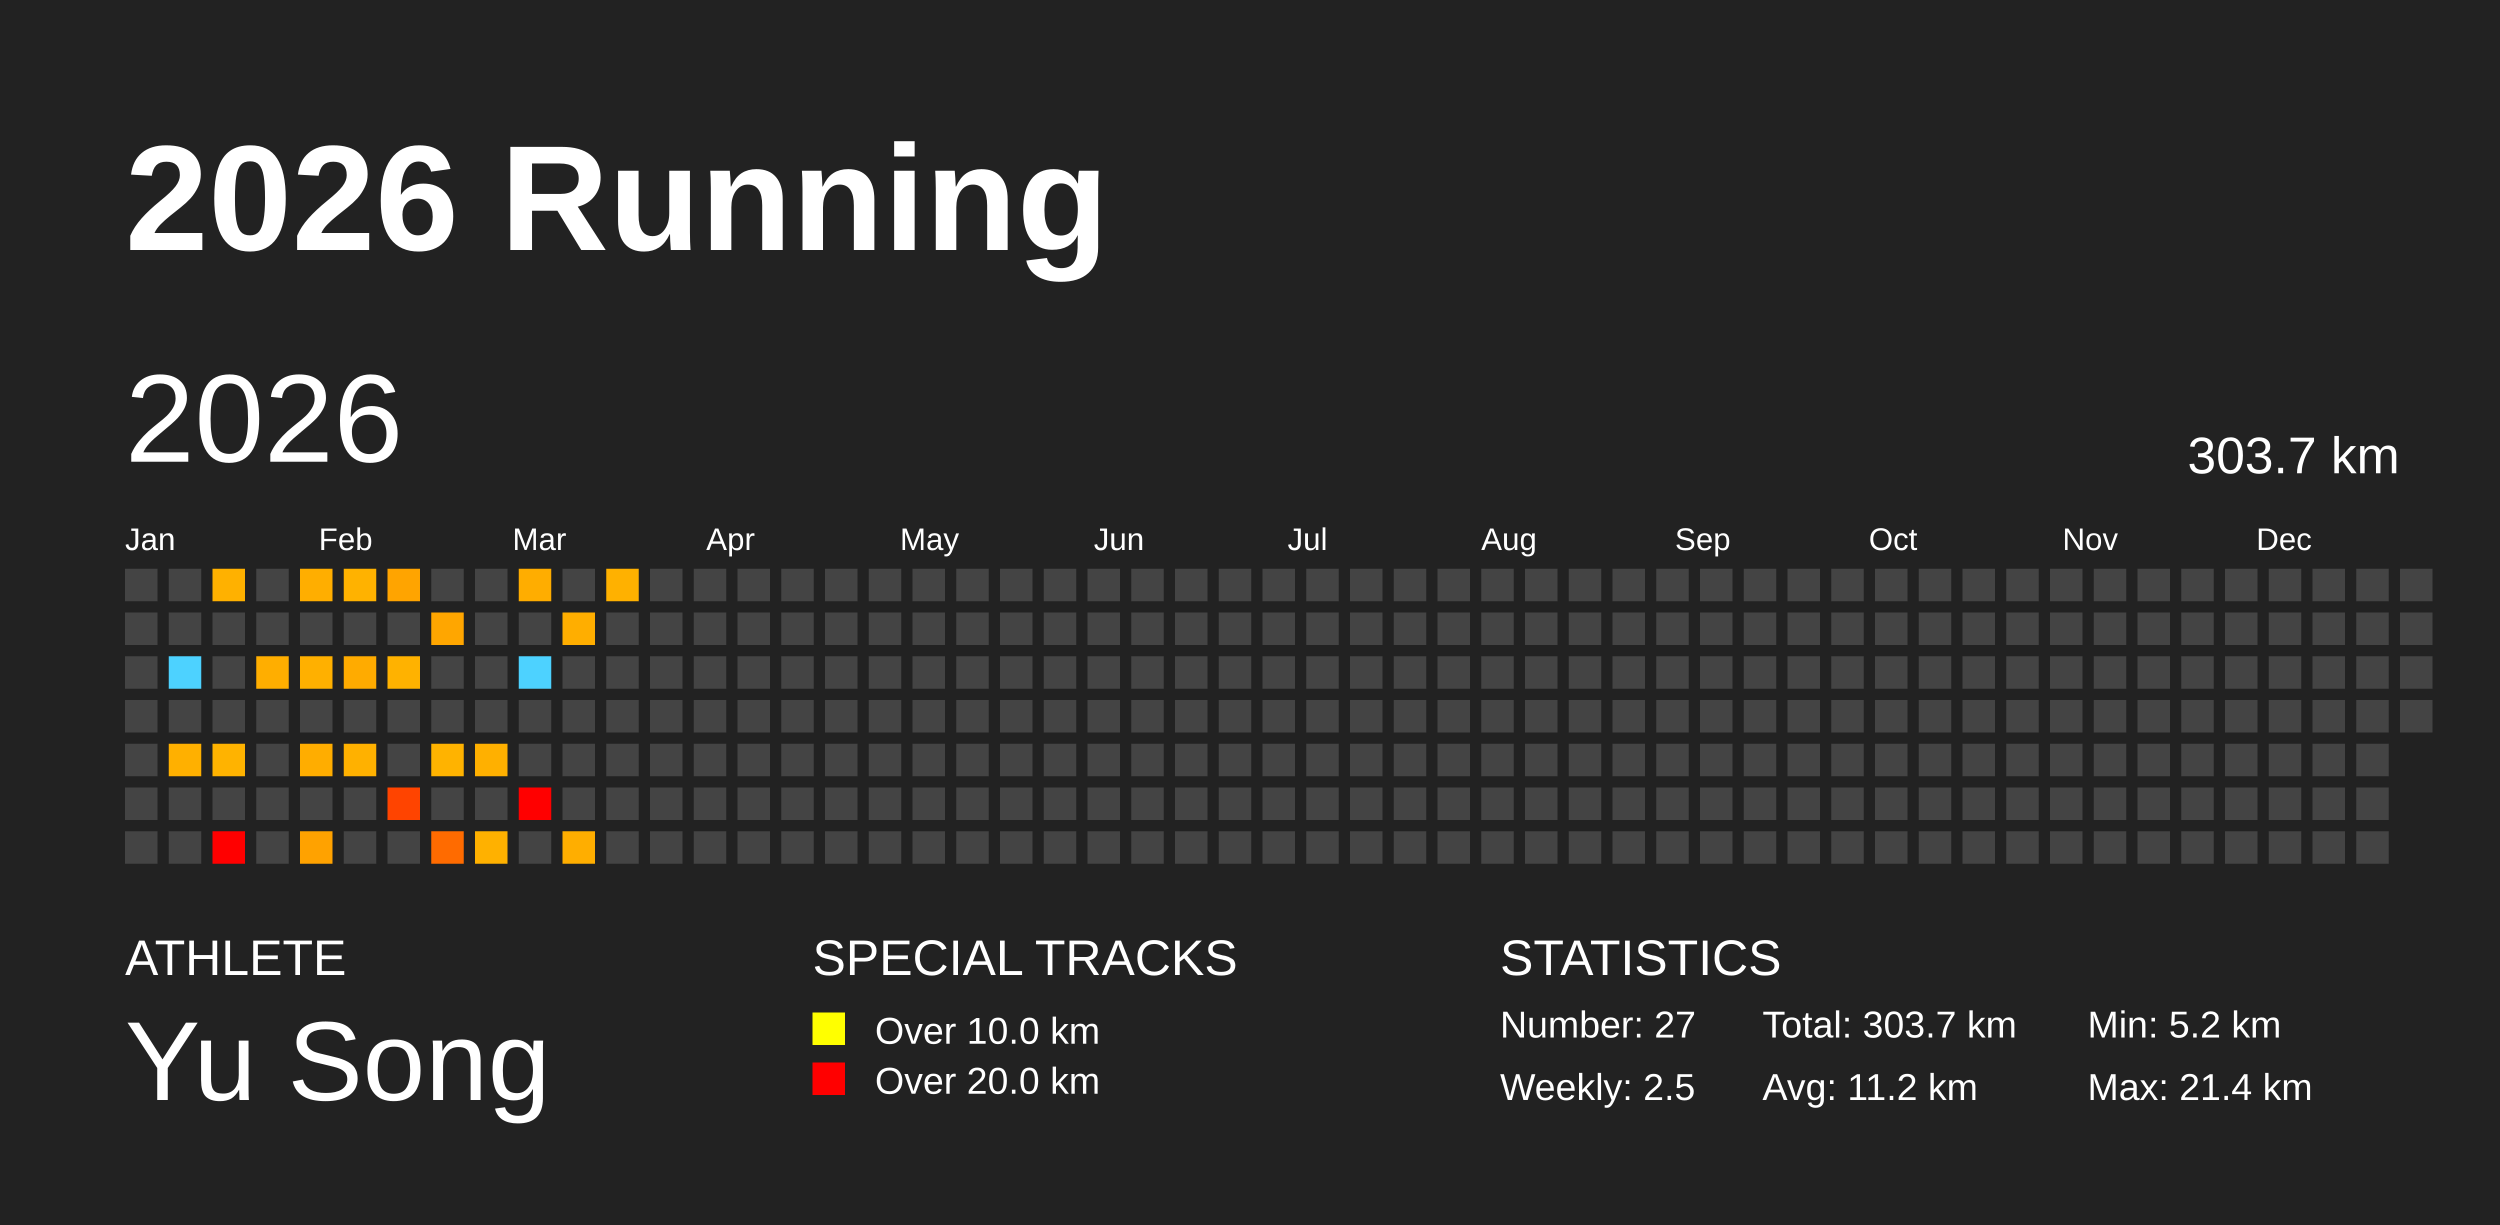
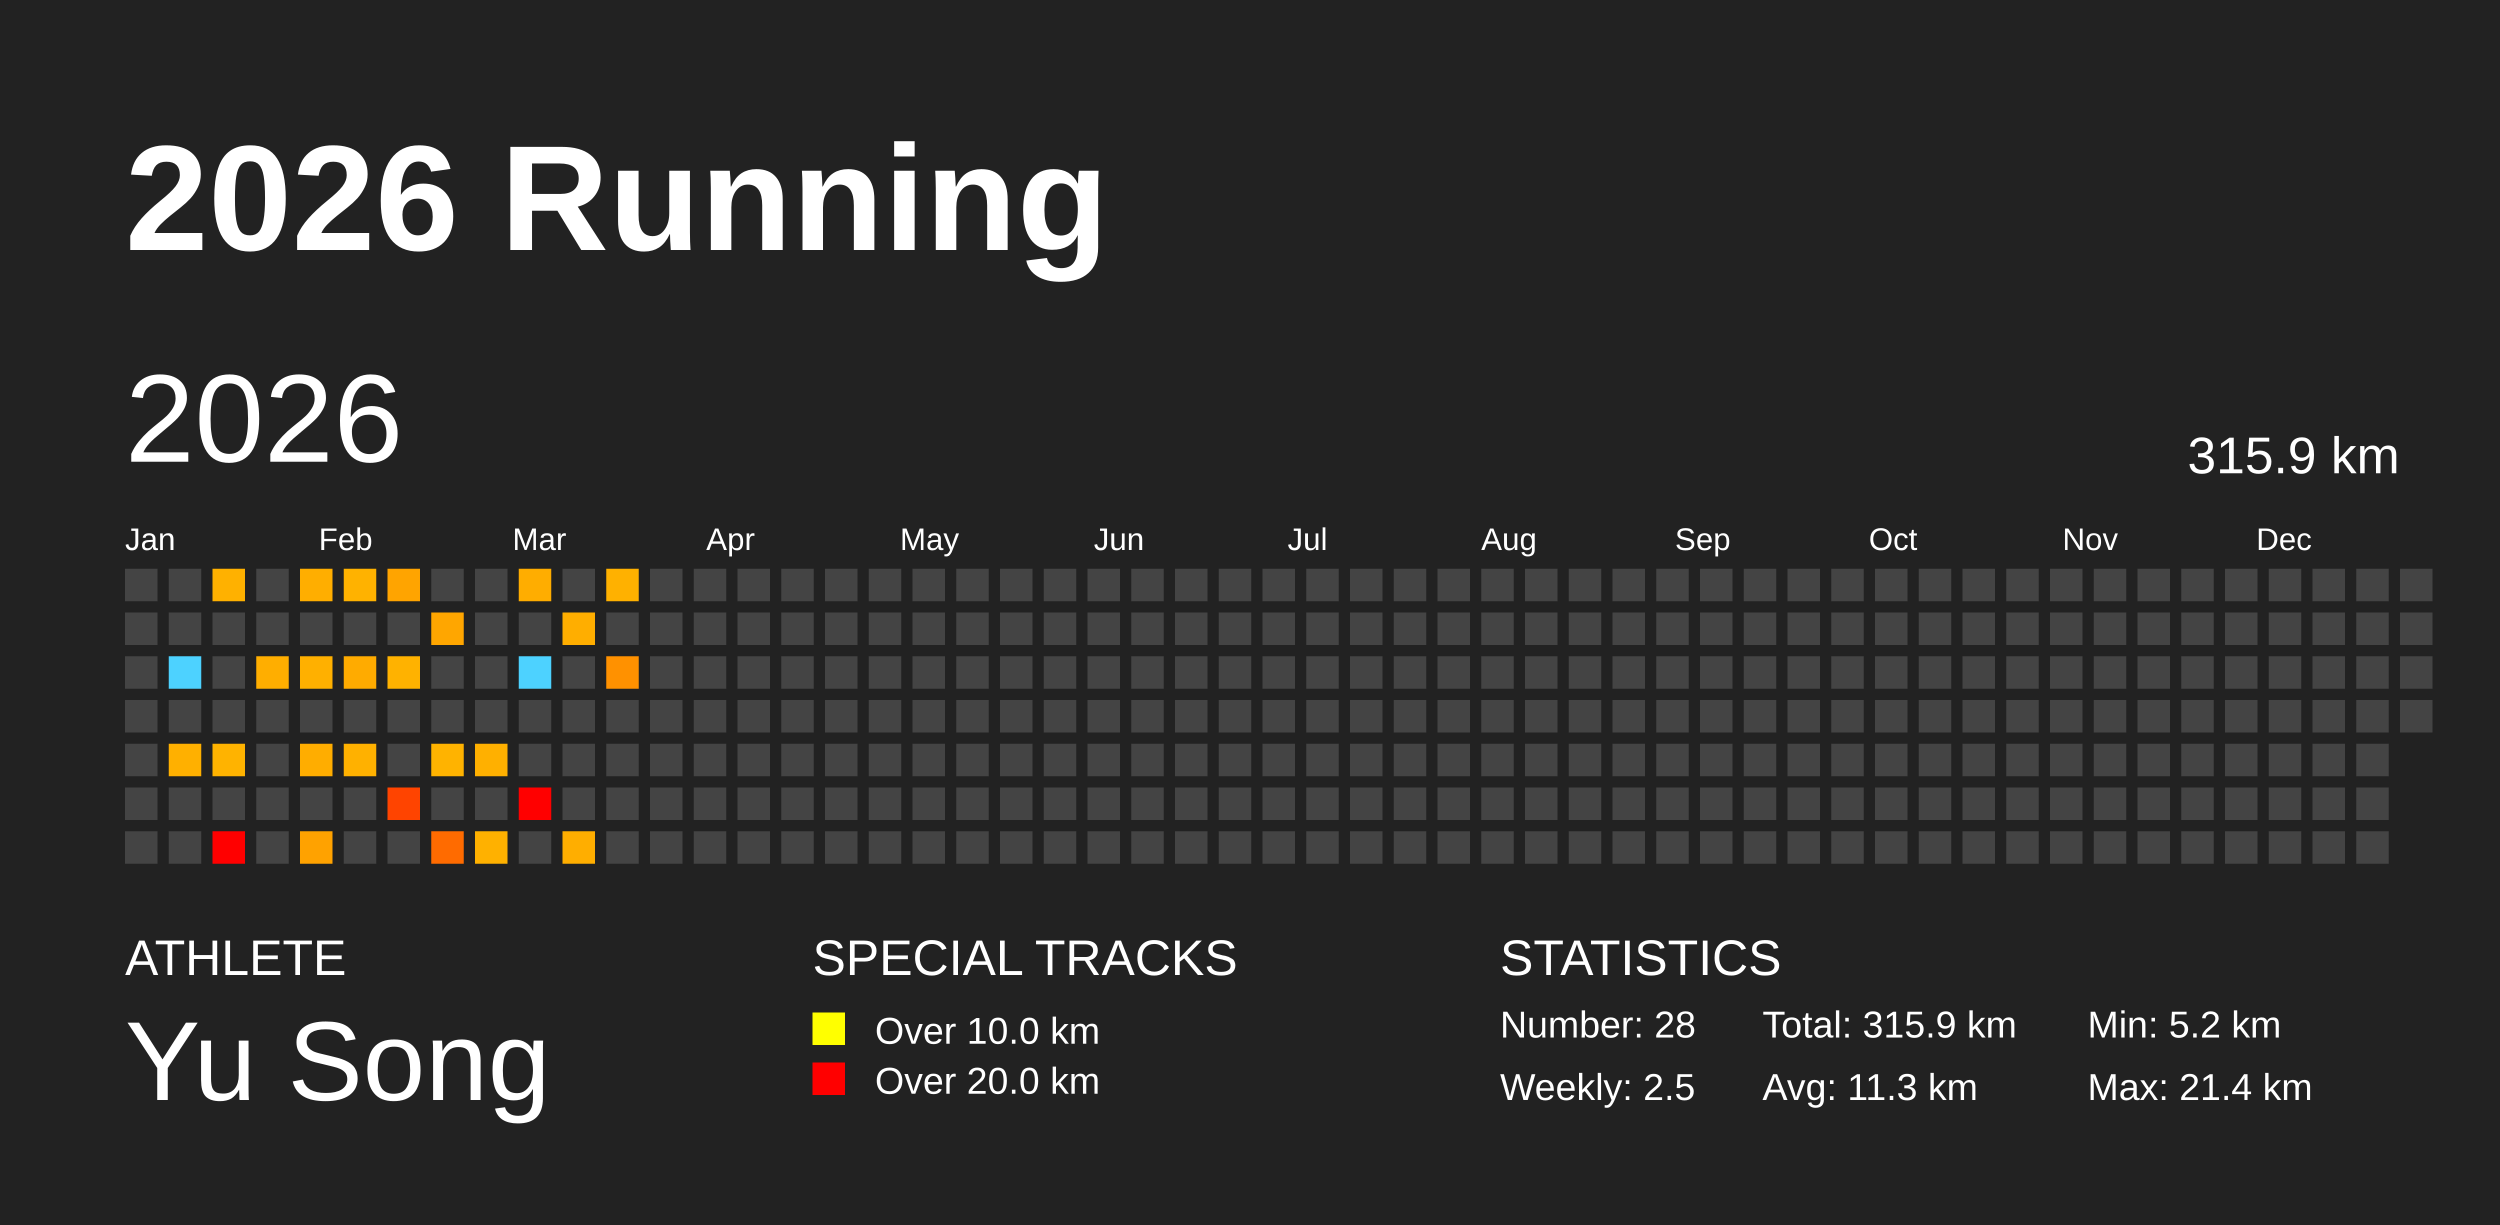
<svg xmlns="http://www.w3.org/2000/svg" baseProfile="full" height="98mm" version="1.1" viewBox="0,0,200,98" width="200mm">
  <defs />
  <rect fill="#222222" height="98" width="200" x="0" y="0" />
  <text fill="#FFFFFF" style="font-size:12px; font-family:Arial; font-weight:bold;" x="10" y="20">2026 Running</text>
  <text fill="#FFFFFF" style="font-size:4px; font-family:Arial" x="10" y="78">ATHLETE</text>
  <text fill="#FFFFFF" style="font-size:9px; font-family:Arial" x="10" y="88">Yu Song</text>
  <text fill="#FFFFFF" style="font-size:4px; font-family:Arial" x="65" y="78">SPECIAL TRACKS</text>
  <rect fill="yellow" height="2.6" width="2.6" x="65" y="81" />
  <text fill="#FFFFFF" style="font-size:3px; font-family:Arial" x="70" y="83.5">Over 10.0 km</text>
  <rect fill="red" height="2.6" width="2.6" x="65" y="85" />
  <text fill="#FFFFFF" style="font-size:3px; font-family:Arial" x="70" y="87.5">Over 20.0 km</text>
  <text fill="#FFFFFF" style="font-size:4px; font-family:Arial" x="120" y="78">STATISTICS</text>
-   <text fill="#FFFFFF" style="font-size:3px; font-family:Arial" x="120" y="83">Number: 27</text>
+   <text fill="#FFFFFF" style="font-size:3px; font-family:Arial" x="120" y="83">Number: 28</text>
  <text fill="#FFFFFF" style="font-size:3px; font-family:Arial" x="120" y="88">Weekly: 2.5</text>
-   <text fill="#FFFFFF" style="font-size:3px; font-family:Arial" x="141" y="83">Total: 303.7 km</text>
-   <text fill="#FFFFFF" style="font-size:3px; font-family:Arial" x="141" y="88">Avg: 11.2 km</text>
+   <text fill="#FFFFFF" style="font-size:3px; font-family:Arial" x="141" y="83">Total: 315.9 km</text>
+   <text fill="#FFFFFF" style="font-size:3px; font-family:Arial" x="141" y="88">Avg: 11.3 km</text>
  <text fill="#FFFFFF" style="font-size:3px; font-family:Arial" x="167" y="83">Min: 5.2 km</text>
  <text fill="#FFFFFF" style="font-size:3px; font-family:Arial" x="167" y="88">Max: 21.4 km</text>
  <text dominant-baseline="hanging" fill="#FFFFFF" style="font-size:10.0px; font-family:Arial;" x="10" y="30">2026</text>
-   <text dominant-baseline="hanging" fill="#FFFFFF" style="font-size:4.125px; font-family:Arial;" x="175" y="35">303.7 km</text>
+   <text dominant-baseline="hanging" fill="#FFFFFF" style="font-size:4.125px; font-family:Arial;" x="175" y="35">315.9 km</text>
  <text fill="#FFFFFF" style="font-size:2.5px; font-family:Arial" x="10.0" y="44">Jan</text>
  <text fill="#FFFFFF" style="font-size:2.5px; font-family:Arial" x="25.5" y="44">Feb</text>
  <text fill="#FFFFFF" style="font-size:2.5px; font-family:Arial" x="41.0" y="44">Mar</text>
  <text fill="#FFFFFF" style="font-size:2.5px; font-family:Arial" x="56.5" y="44">Apr</text>
  <text fill="#FFFFFF" style="font-size:2.5px; font-family:Arial" x="72.0" y="44">May</text>
  <text fill="#FFFFFF" style="font-size:2.5px; font-family:Arial" x="87.5" y="44">Jun</text>
  <text fill="#FFFFFF" style="font-size:2.5px; font-family:Arial" x="103.0" y="44">Jul</text>
  <text fill="#FFFFFF" style="font-size:2.5px; font-family:Arial" x="118.5" y="44">Aug</text>
  <text fill="#FFFFFF" style="font-size:2.5px; font-family:Arial" x="134.0" y="44">Sep</text>
  <text fill="#FFFFFF" style="font-size:2.5px; font-family:Arial" x="149.5" y="44">Oct</text>
  <text fill="#FFFFFF" style="font-size:2.5px; font-family:Arial" x="165.0" y="44">Nov</text>
  <text fill="#FFFFFF" style="font-size:2.5px; font-family:Arial" x="180.5" y="44">Dec</text>
  <rect fill="#444444" height="2.6" width="2.6" x="10.0" y="45.5" />
  <rect fill="#444444" height="2.6" width="2.6" x="10.0" y="49.0" />
  <rect fill="#444444" height="2.6" width="2.6" x="10.0" y="52.5" />
  <rect fill="#444444" height="2.6" width="2.6" x="10.0" y="56.0" />
  <rect fill="#444444" height="2.6" width="2.6" x="10.0" y="59.5" />
  <rect fill="#444444" height="2.6" width="2.6" x="10.0" y="63.0" />
  <rect fill="#444444" height="2.6" width="2.6" x="10.0" y="66.5" />
  <rect fill="#444444" height="2.6" width="2.6" x="13.5" y="45.5" />
  <rect fill="#444444" height="2.6" width="2.6" x="13.5" y="49.0" />
  <rect fill="#4dd2ff" height="2.6" width="2.6" x="13.5" y="52.5" />
  <rect fill="#444444" height="2.6" width="2.6" x="13.5" y="56.0" />
  <rect fill="#ffb000" height="2.6" width="2.6" x="13.5" y="59.5" />
  <rect fill="#444444" height="2.6" width="2.6" x="13.5" y="63.0" />
  <rect fill="#444444" height="2.6" width="2.6" x="13.5" y="66.5" />
  <rect fill="#ffb100" height="2.6" width="2.6" x="17.0" y="45.5" />
  <rect fill="#444444" height="2.6" width="2.6" x="17.0" y="49.0" />
  <rect fill="#444444" height="2.6" width="2.6" x="17.0" y="52.5" />
  <rect fill="#444444" height="2.6" width="2.6" x="17.0" y="56.0" />
  <rect fill="#ffb300" height="2.6" width="2.6" x="17.0" y="59.5" />
  <rect fill="#444444" height="2.6" width="2.6" x="17.0" y="63.0" />
  <rect fill="red" height="2.6" width="2.6" x="17.0" y="66.5" />
  <rect fill="#444444" height="2.6" width="2.6" x="20.5" y="45.5" />
  <rect fill="#444444" height="2.6" width="2.6" x="20.5" y="49.0" />
  <rect fill="#ffae00" height="2.6" width="2.6" x="20.5" y="52.5" />
  <rect fill="#444444" height="2.6" width="2.6" x="20.5" y="56.0" />
  <rect fill="#444444" height="2.6" width="2.6" x="20.5" y="59.5" />
  <rect fill="#444444" height="2.6" width="2.6" x="20.5" y="63.0" />
  <rect fill="#444444" height="2.6" width="2.6" x="20.5" y="66.5" />
  <rect fill="#ffae00" height="2.6" width="2.6" x="24.0" y="45.5" />
  <rect fill="#444444" height="2.6" width="2.6" x="24.0" y="49.0" />
  <rect fill="#ffb000" height="2.6" width="2.6" x="24.0" y="52.5" />
  <rect fill="#444444" height="2.6" width="2.6" x="24.0" y="56.0" />
  <rect fill="#ffad00" height="2.6" width="2.6" x="24.0" y="59.5" />
  <rect fill="#444444" height="2.6" width="2.6" x="24.0" y="63.0" />
  <rect fill="#ffa200" height="2.6" width="2.6" x="24.0" y="66.5" />
  <rect fill="#ffb200" height="2.6" width="2.6" x="27.5" y="45.5" />
  <rect fill="#444444" height="2.6" width="2.6" x="27.5" y="49.0" />
  <rect fill="#ffab00" height="2.6" width="2.6" x="27.5" y="52.5" />
  <rect fill="#444444" height="2.6" width="2.6" x="27.5" y="56.0" />
  <rect fill="#ffb100" height="2.6" width="2.6" x="27.5" y="59.5" />
  <rect fill="#444444" height="2.6" width="2.6" x="27.5" y="63.0" />
  <rect fill="#444444" height="2.6" width="2.6" x="27.5" y="66.5" />
  <rect fill="#ffa400" height="2.6" width="2.6" x="31.0" y="45.5" />
  <rect fill="#444444" height="2.6" width="2.6" x="31.0" y="49.0" />
  <rect fill="#ffb200" height="2.6" width="2.6" x="31.0" y="52.5" />
  <rect fill="#444444" height="2.6" width="2.6" x="31.0" y="56.0" />
  <rect fill="#444444" height="2.6" width="2.6" x="31.0" y="59.5" />
  <rect fill="#ff4400" height="2.6" width="2.6" x="31.0" y="63.0" />
  <rect fill="#444444" height="2.6" width="2.6" x="31.0" y="66.5" />
  <rect fill="#444444" height="2.6" width="2.6" x="34.5" y="45.5" />
  <rect fill="#ffa600" height="2.6" width="2.6" x="34.5" y="49.0" />
  <rect fill="#444444" height="2.6" width="2.6" x="34.5" y="52.5" />
  <rect fill="#444444" height="2.6" width="2.6" x="34.5" y="56.0" />
  <rect fill="#ffb300" height="2.6" width="2.6" x="34.5" y="59.5" />
  <rect fill="#444444" height="2.6" width="2.6" x="34.5" y="63.0" />
  <rect fill="#ff6b00" height="2.6" width="2.6" x="34.5" y="66.5" />
  <rect fill="#444444" height="2.6" width="2.6" x="38.0" y="45.5" />
  <rect fill="#444444" height="2.6" width="2.6" x="38.0" y="49.0" />
  <rect fill="#444444" height="2.6" width="2.6" x="38.0" y="52.5" />
  <rect fill="#444444" height="2.6" width="2.6" x="38.0" y="56.0" />
  <rect fill="#ffb000" height="2.6" width="2.6" x="38.0" y="59.5" />
  <rect fill="#444444" height="2.6" width="2.6" x="38.0" y="63.0" />
  <rect fill="#ffb100" height="2.6" width="2.6" x="38.0" y="66.5" />
  <rect fill="#ffad00" height="2.6" width="2.6" x="41.5" y="45.5" />
  <rect fill="#444444" height="2.6" width="2.6" x="41.5" y="49.0" />
  <rect fill="#4dd2ff" height="2.6" width="2.6" x="41.5" y="52.5" />
  <rect fill="#444444" height="2.6" width="2.6" x="41.5" y="56.0" />
  <rect fill="#444444" height="2.6" width="2.6" x="41.5" y="59.5" />
  <rect fill="red" height="2.6" width="2.6" x="41.5" y="63.0" />
  <rect fill="#444444" height="2.6" width="2.6" x="41.5" y="66.5" />
  <rect fill="#444444" height="2.6" width="2.6" x="45.0" y="45.5" />
  <rect fill="#ffae00" height="2.6" width="2.6" x="45.0" y="49.0" />
  <rect fill="#444444" height="2.6" width="2.6" x="45.0" y="52.5" />
  <rect fill="#444444" height="2.6" width="2.6" x="45.0" y="56.0" />
  <rect fill="#444444" height="2.6" width="2.6" x="45.0" y="59.5" />
  <rect fill="#444444" height="2.6" width="2.6" x="45.0" y="63.0" />
  <rect fill="#ffae00" height="2.6" width="2.6" x="45.0" y="66.5" />
  <rect fill="#ffb100" height="2.6" width="2.6" x="48.5" y="45.5" />
  <rect fill="#444444" height="2.6" width="2.6" x="48.5" y="49.0" />
-   <rect fill="#444444" height="2.6" width="2.6" x="48.5" y="52.5" />
+   <rect fill="#ff9100" height="2.6" width="2.6" x="48.5" y="52.5" />
  <rect fill="#444444" height="2.6" width="2.6" x="48.5" y="56.0" />
  <rect fill="#444444" height="2.6" width="2.6" x="48.5" y="59.5" />
  <rect fill="#444444" height="2.6" width="2.6" x="48.5" y="63.0" />
  <rect fill="#444444" height="2.6" width="2.6" x="48.5" y="66.5" />
  <rect fill="#444444" height="2.6" width="2.6" x="52.0" y="45.5" />
  <rect fill="#444444" height="2.6" width="2.6" x="52.0" y="49.0" />
  <rect fill="#444444" height="2.6" width="2.6" x="52.0" y="52.5" />
  <rect fill="#444444" height="2.6" width="2.6" x="52.0" y="56.0" />
  <rect fill="#444444" height="2.6" width="2.6" x="52.0" y="59.5" />
  <rect fill="#444444" height="2.6" width="2.6" x="52.0" y="63.0" />
  <rect fill="#444444" height="2.6" width="2.6" x="52.0" y="66.5" />
  <rect fill="#444444" height="2.6" width="2.6" x="55.5" y="45.5" />
  <rect fill="#444444" height="2.6" width="2.6" x="55.5" y="49.0" />
  <rect fill="#444444" height="2.6" width="2.6" x="55.5" y="52.5" />
  <rect fill="#444444" height="2.6" width="2.6" x="55.5" y="56.0" />
  <rect fill="#444444" height="2.6" width="2.6" x="55.5" y="59.5" />
  <rect fill="#444444" height="2.6" width="2.6" x="55.5" y="63.0" />
  <rect fill="#444444" height="2.6" width="2.6" x="55.5" y="66.5" />
  <rect fill="#444444" height="2.6" width="2.6" x="59.0" y="45.5" />
  <rect fill="#444444" height="2.6" width="2.6" x="59.0" y="49.0" />
  <rect fill="#444444" height="2.6" width="2.6" x="59.0" y="52.5" />
  <rect fill="#444444" height="2.6" width="2.6" x="59.0" y="56.0" />
  <rect fill="#444444" height="2.6" width="2.6" x="59.0" y="59.5" />
  <rect fill="#444444" height="2.6" width="2.6" x="59.0" y="63.0" />
  <rect fill="#444444" height="2.6" width="2.6" x="59.0" y="66.5" />
  <rect fill="#444444" height="2.6" width="2.6" x="62.5" y="45.5" />
  <rect fill="#444444" height="2.6" width="2.6" x="62.5" y="49.0" />
  <rect fill="#444444" height="2.6" width="2.6" x="62.5" y="52.5" />
  <rect fill="#444444" height="2.6" width="2.6" x="62.5" y="56.0" />
  <rect fill="#444444" height="2.6" width="2.6" x="62.5" y="59.5" />
  <rect fill="#444444" height="2.6" width="2.6" x="62.5" y="63.0" />
  <rect fill="#444444" height="2.6" width="2.6" x="62.5" y="66.5" />
  <rect fill="#444444" height="2.6" width="2.6" x="66.0" y="45.5" />
  <rect fill="#444444" height="2.6" width="2.6" x="66.0" y="49.0" />
  <rect fill="#444444" height="2.6" width="2.6" x="66.0" y="52.5" />
  <rect fill="#444444" height="2.6" width="2.6" x="66.0" y="56.0" />
  <rect fill="#444444" height="2.6" width="2.6" x="66.0" y="59.5" />
  <rect fill="#444444" height="2.6" width="2.6" x="66.0" y="63.0" />
  <rect fill="#444444" height="2.6" width="2.6" x="66.0" y="66.5" />
  <rect fill="#444444" height="2.6" width="2.6" x="69.5" y="45.5" />
  <rect fill="#444444" height="2.6" width="2.6" x="69.5" y="49.0" />
  <rect fill="#444444" height="2.6" width="2.6" x="69.5" y="52.5" />
  <rect fill="#444444" height="2.6" width="2.6" x="69.5" y="56.0" />
  <rect fill="#444444" height="2.6" width="2.6" x="69.5" y="59.5" />
  <rect fill="#444444" height="2.6" width="2.6" x="69.5" y="63.0" />
  <rect fill="#444444" height="2.6" width="2.6" x="69.5" y="66.5" />
  <rect fill="#444444" height="2.6" width="2.6" x="73.0" y="45.5" />
  <rect fill="#444444" height="2.6" width="2.6" x="73.0" y="49.0" />
  <rect fill="#444444" height="2.6" width="2.6" x="73.0" y="52.5" />
  <rect fill="#444444" height="2.6" width="2.6" x="73.0" y="56.0" />
  <rect fill="#444444" height="2.6" width="2.6" x="73.0" y="59.5" />
  <rect fill="#444444" height="2.6" width="2.6" x="73.0" y="63.0" />
  <rect fill="#444444" height="2.6" width="2.6" x="73.0" y="66.5" />
  <rect fill="#444444" height="2.6" width="2.6" x="76.5" y="45.5" />
  <rect fill="#444444" height="2.6" width="2.6" x="76.5" y="49.0" />
  <rect fill="#444444" height="2.6" width="2.6" x="76.5" y="52.5" />
  <rect fill="#444444" height="2.6" width="2.6" x="76.5" y="56.0" />
  <rect fill="#444444" height="2.6" width="2.6" x="76.5" y="59.5" />
  <rect fill="#444444" height="2.6" width="2.6" x="76.5" y="63.0" />
  <rect fill="#444444" height="2.6" width="2.6" x="76.5" y="66.5" />
  <rect fill="#444444" height="2.6" width="2.6" x="80.0" y="45.5" />
  <rect fill="#444444" height="2.6" width="2.6" x="80.0" y="49.0" />
  <rect fill="#444444" height="2.6" width="2.6" x="80.0" y="52.5" />
  <rect fill="#444444" height="2.6" width="2.6" x="80.0" y="56.0" />
  <rect fill="#444444" height="2.6" width="2.6" x="80.0" y="59.5" />
  <rect fill="#444444" height="2.6" width="2.6" x="80.0" y="63.0" />
  <rect fill="#444444" height="2.6" width="2.6" x="80.0" y="66.5" />
  <rect fill="#444444" height="2.6" width="2.6" x="83.5" y="45.5" />
  <rect fill="#444444" height="2.6" width="2.6" x="83.5" y="49.0" />
  <rect fill="#444444" height="2.6" width="2.6" x="83.5" y="52.5" />
  <rect fill="#444444" height="2.6" width="2.6" x="83.5" y="56.0" />
  <rect fill="#444444" height="2.6" width="2.6" x="83.5" y="59.5" />
  <rect fill="#444444" height="2.6" width="2.6" x="83.5" y="63.0" />
  <rect fill="#444444" height="2.6" width="2.6" x="83.5" y="66.5" />
  <rect fill="#444444" height="2.6" width="2.6" x="87.0" y="45.5" />
  <rect fill="#444444" height="2.6" width="2.6" x="87.0" y="49.0" />
  <rect fill="#444444" height="2.6" width="2.6" x="87.0" y="52.5" />
  <rect fill="#444444" height="2.6" width="2.6" x="87.0" y="56.0" />
  <rect fill="#444444" height="2.6" width="2.6" x="87.0" y="59.5" />
  <rect fill="#444444" height="2.6" width="2.6" x="87.0" y="63.0" />
  <rect fill="#444444" height="2.6" width="2.6" x="87.0" y="66.5" />
  <rect fill="#444444" height="2.6" width="2.6" x="90.5" y="45.5" />
  <rect fill="#444444" height="2.6" width="2.6" x="90.5" y="49.0" />
  <rect fill="#444444" height="2.6" width="2.6" x="90.5" y="52.5" />
  <rect fill="#444444" height="2.6" width="2.6" x="90.5" y="56.0" />
  <rect fill="#444444" height="2.6" width="2.6" x="90.5" y="59.5" />
  <rect fill="#444444" height="2.6" width="2.6" x="90.5" y="63.0" />
  <rect fill="#444444" height="2.6" width="2.6" x="90.5" y="66.5" />
  <rect fill="#444444" height="2.6" width="2.6" x="94.0" y="45.5" />
  <rect fill="#444444" height="2.6" width="2.6" x="94.0" y="49.0" />
  <rect fill="#444444" height="2.6" width="2.6" x="94.0" y="52.5" />
  <rect fill="#444444" height="2.6" width="2.6" x="94.0" y="56.0" />
  <rect fill="#444444" height="2.6" width="2.6" x="94.0" y="59.5" />
  <rect fill="#444444" height="2.6" width="2.6" x="94.0" y="63.0" />
  <rect fill="#444444" height="2.6" width="2.6" x="94.0" y="66.5" />
  <rect fill="#444444" height="2.6" width="2.6" x="97.5" y="45.5" />
  <rect fill="#444444" height="2.6" width="2.6" x="97.5" y="49.0" />
  <rect fill="#444444" height="2.6" width="2.6" x="97.5" y="52.5" />
  <rect fill="#444444" height="2.6" width="2.6" x="97.5" y="56.0" />
  <rect fill="#444444" height="2.6" width="2.6" x="97.5" y="59.5" />
  <rect fill="#444444" height="2.6" width="2.6" x="97.5" y="63.0" />
  <rect fill="#444444" height="2.6" width="2.6" x="97.5" y="66.5" />
  <rect fill="#444444" height="2.6" width="2.6" x="101.0" y="45.5" />
  <rect fill="#444444" height="2.6" width="2.6" x="101.0" y="49.0" />
  <rect fill="#444444" height="2.6" width="2.6" x="101.0" y="52.5" />
  <rect fill="#444444" height="2.6" width="2.6" x="101.0" y="56.0" />
  <rect fill="#444444" height="2.6" width="2.6" x="101.0" y="59.5" />
  <rect fill="#444444" height="2.6" width="2.6" x="101.0" y="63.0" />
  <rect fill="#444444" height="2.6" width="2.6" x="101.0" y="66.5" />
  <rect fill="#444444" height="2.6" width="2.6" x="104.5" y="45.5" />
  <rect fill="#444444" height="2.6" width="2.6" x="104.5" y="49.0" />
  <rect fill="#444444" height="2.6" width="2.6" x="104.5" y="52.5" />
  <rect fill="#444444" height="2.6" width="2.6" x="104.5" y="56.0" />
  <rect fill="#444444" height="2.6" width="2.6" x="104.5" y="59.5" />
  <rect fill="#444444" height="2.6" width="2.6" x="104.5" y="63.0" />
  <rect fill="#444444" height="2.6" width="2.6" x="104.5" y="66.5" />
  <rect fill="#444444" height="2.6" width="2.6" x="108.0" y="45.5" />
  <rect fill="#444444" height="2.6" width="2.6" x="108.0" y="49.0" />
  <rect fill="#444444" height="2.6" width="2.6" x="108.0" y="52.5" />
  <rect fill="#444444" height="2.6" width="2.6" x="108.0" y="56.0" />
  <rect fill="#444444" height="2.6" width="2.6" x="108.0" y="59.5" />
  <rect fill="#444444" height="2.6" width="2.6" x="108.0" y="63.0" />
  <rect fill="#444444" height="2.6" width="2.6" x="108.0" y="66.5" />
  <rect fill="#444444" height="2.6" width="2.6" x="111.5" y="45.5" />
  <rect fill="#444444" height="2.6" width="2.6" x="111.5" y="49.0" />
  <rect fill="#444444" height="2.6" width="2.6" x="111.5" y="52.5" />
  <rect fill="#444444" height="2.6" width="2.6" x="111.5" y="56.0" />
  <rect fill="#444444" height="2.6" width="2.6" x="111.5" y="59.5" />
  <rect fill="#444444" height="2.6" width="2.6" x="111.5" y="63.0" />
  <rect fill="#444444" height="2.6" width="2.6" x="111.5" y="66.5" />
  <rect fill="#444444" height="2.6" width="2.6" x="115.0" y="45.5" />
  <rect fill="#444444" height="2.6" width="2.6" x="115.0" y="49.0" />
  <rect fill="#444444" height="2.6" width="2.6" x="115.0" y="52.5" />
  <rect fill="#444444" height="2.6" width="2.6" x="115.0" y="56.0" />
  <rect fill="#444444" height="2.6" width="2.6" x="115.0" y="59.5" />
  <rect fill="#444444" height="2.6" width="2.6" x="115.0" y="63.0" />
  <rect fill="#444444" height="2.6" width="2.6" x="115.0" y="66.5" />
  <rect fill="#444444" height="2.6" width="2.6" x="118.5" y="45.5" />
  <rect fill="#444444" height="2.6" width="2.6" x="118.5" y="49.0" />
  <rect fill="#444444" height="2.6" width="2.6" x="118.5" y="52.5" />
  <rect fill="#444444" height="2.6" width="2.6" x="118.5" y="56.0" />
  <rect fill="#444444" height="2.6" width="2.6" x="118.5" y="59.5" />
  <rect fill="#444444" height="2.6" width="2.6" x="118.5" y="63.0" />
  <rect fill="#444444" height="2.6" width="2.6" x="118.5" y="66.5" />
  <rect fill="#444444" height="2.6" width="2.6" x="122.0" y="45.5" />
  <rect fill="#444444" height="2.6" width="2.6" x="122.0" y="49.0" />
  <rect fill="#444444" height="2.6" width="2.6" x="122.0" y="52.5" />
  <rect fill="#444444" height="2.6" width="2.6" x="122.0" y="56.0" />
  <rect fill="#444444" height="2.6" width="2.6" x="122.0" y="59.5" />
  <rect fill="#444444" height="2.6" width="2.6" x="122.0" y="63.0" />
  <rect fill="#444444" height="2.6" width="2.6" x="122.0" y="66.5" />
  <rect fill="#444444" height="2.6" width="2.6" x="125.5" y="45.5" />
  <rect fill="#444444" height="2.6" width="2.6" x="125.5" y="49.0" />
  <rect fill="#444444" height="2.6" width="2.6" x="125.5" y="52.5" />
  <rect fill="#444444" height="2.6" width="2.6" x="125.5" y="56.0" />
  <rect fill="#444444" height="2.6" width="2.6" x="125.5" y="59.5" />
  <rect fill="#444444" height="2.6" width="2.6" x="125.5" y="63.0" />
  <rect fill="#444444" height="2.6" width="2.6" x="125.5" y="66.5" />
  <rect fill="#444444" height="2.6" width="2.6" x="129.0" y="45.5" />
  <rect fill="#444444" height="2.6" width="2.6" x="129.0" y="49.0" />
  <rect fill="#444444" height="2.6" width="2.6" x="129.0" y="52.5" />
  <rect fill="#444444" height="2.6" width="2.6" x="129.0" y="56.0" />
  <rect fill="#444444" height="2.6" width="2.6" x="129.0" y="59.5" />
  <rect fill="#444444" height="2.6" width="2.6" x="129.0" y="63.0" />
  <rect fill="#444444" height="2.6" width="2.6" x="129.0" y="66.5" />
  <rect fill="#444444" height="2.6" width="2.6" x="132.5" y="45.5" />
  <rect fill="#444444" height="2.6" width="2.6" x="132.5" y="49.0" />
  <rect fill="#444444" height="2.6" width="2.6" x="132.5" y="52.5" />
  <rect fill="#444444" height="2.6" width="2.6" x="132.5" y="56.0" />
  <rect fill="#444444" height="2.6" width="2.6" x="132.5" y="59.5" />
  <rect fill="#444444" height="2.6" width="2.6" x="132.5" y="63.0" />
  <rect fill="#444444" height="2.6" width="2.6" x="132.5" y="66.5" />
  <rect fill="#444444" height="2.6" width="2.6" x="136.0" y="45.5" />
  <rect fill="#444444" height="2.6" width="2.6" x="136.0" y="49.0" />
  <rect fill="#444444" height="2.6" width="2.6" x="136.0" y="52.5" />
  <rect fill="#444444" height="2.6" width="2.6" x="136.0" y="56.0" />
  <rect fill="#444444" height="2.6" width="2.6" x="136.0" y="59.5" />
  <rect fill="#444444" height="2.6" width="2.6" x="136.0" y="63.0" />
  <rect fill="#444444" height="2.6" width="2.6" x="136.0" y="66.5" />
  <rect fill="#444444" height="2.6" width="2.6" x="139.5" y="45.5" />
  <rect fill="#444444" height="2.6" width="2.6" x="139.5" y="49.0" />
  <rect fill="#444444" height="2.6" width="2.6" x="139.5" y="52.5" />
  <rect fill="#444444" height="2.6" width="2.6" x="139.5" y="56.0" />
  <rect fill="#444444" height="2.6" width="2.6" x="139.5" y="59.5" />
  <rect fill="#444444" height="2.6" width="2.6" x="139.5" y="63.0" />
  <rect fill="#444444" height="2.6" width="2.6" x="139.5" y="66.5" />
  <rect fill="#444444" height="2.6" width="2.6" x="143.0" y="45.5" />
  <rect fill="#444444" height="2.6" width="2.6" x="143.0" y="49.0" />
  <rect fill="#444444" height="2.6" width="2.6" x="143.0" y="52.5" />
  <rect fill="#444444" height="2.6" width="2.6" x="143.0" y="56.0" />
  <rect fill="#444444" height="2.6" width="2.6" x="143.0" y="59.5" />
  <rect fill="#444444" height="2.6" width="2.6" x="143.0" y="63.0" />
  <rect fill="#444444" height="2.6" width="2.6" x="143.0" y="66.5" />
  <rect fill="#444444" height="2.6" width="2.6" x="146.5" y="45.5" />
  <rect fill="#444444" height="2.6" width="2.6" x="146.5" y="49.0" />
  <rect fill="#444444" height="2.6" width="2.6" x="146.5" y="52.5" />
  <rect fill="#444444" height="2.6" width="2.6" x="146.5" y="56.0" />
  <rect fill="#444444" height="2.6" width="2.6" x="146.5" y="59.5" />
  <rect fill="#444444" height="2.6" width="2.6" x="146.5" y="63.0" />
  <rect fill="#444444" height="2.6" width="2.6" x="146.5" y="66.5" />
  <rect fill="#444444" height="2.6" width="2.6" x="150.0" y="45.5" />
  <rect fill="#444444" height="2.6" width="2.6" x="150.0" y="49.0" />
  <rect fill="#444444" height="2.6" width="2.6" x="150.0" y="52.5" />
  <rect fill="#444444" height="2.6" width="2.6" x="150.0" y="56.0" />
  <rect fill="#444444" height="2.6" width="2.6" x="150.0" y="59.5" />
  <rect fill="#444444" height="2.6" width="2.6" x="150.0" y="63.0" />
  <rect fill="#444444" height="2.6" width="2.6" x="150.0" y="66.5" />
  <rect fill="#444444" height="2.6" width="2.6" x="153.5" y="45.5" />
  <rect fill="#444444" height="2.6" width="2.6" x="153.5" y="49.0" />
  <rect fill="#444444" height="2.6" width="2.6" x="153.5" y="52.5" />
  <rect fill="#444444" height="2.6" width="2.6" x="153.5" y="56.0" />
  <rect fill="#444444" height="2.6" width="2.6" x="153.5" y="59.5" />
  <rect fill="#444444" height="2.6" width="2.6" x="153.5" y="63.0" />
  <rect fill="#444444" height="2.6" width="2.6" x="153.5" y="66.5" />
  <rect fill="#444444" height="2.6" width="2.6" x="157.0" y="45.5" />
  <rect fill="#444444" height="2.6" width="2.6" x="157.0" y="49.0" />
  <rect fill="#444444" height="2.6" width="2.6" x="157.0" y="52.5" />
  <rect fill="#444444" height="2.6" width="2.6" x="157.0" y="56.0" />
  <rect fill="#444444" height="2.6" width="2.6" x="157.0" y="59.5" />
  <rect fill="#444444" height="2.6" width="2.6" x="157.0" y="63.0" />
  <rect fill="#444444" height="2.6" width="2.6" x="157.0" y="66.5" />
  <rect fill="#444444" height="2.6" width="2.6" x="160.5" y="45.5" />
  <rect fill="#444444" height="2.6" width="2.6" x="160.5" y="49.0" />
  <rect fill="#444444" height="2.6" width="2.6" x="160.5" y="52.5" />
  <rect fill="#444444" height="2.6" width="2.6" x="160.5" y="56.0" />
  <rect fill="#444444" height="2.6" width="2.6" x="160.5" y="59.5" />
  <rect fill="#444444" height="2.6" width="2.6" x="160.5" y="63.0" />
  <rect fill="#444444" height="2.6" width="2.6" x="160.5" y="66.5" />
  <rect fill="#444444" height="2.6" width="2.6" x="164.0" y="45.5" />
  <rect fill="#444444" height="2.6" width="2.6" x="164.0" y="49.0" />
  <rect fill="#444444" height="2.6" width="2.6" x="164.0" y="52.5" />
  <rect fill="#444444" height="2.6" width="2.6" x="164.0" y="56.0" />
  <rect fill="#444444" height="2.6" width="2.6" x="164.0" y="59.5" />
  <rect fill="#444444" height="2.6" width="2.6" x="164.0" y="63.0" />
  <rect fill="#444444" height="2.6" width="2.6" x="164.0" y="66.5" />
  <rect fill="#444444" height="2.6" width="2.6" x="167.5" y="45.5" />
  <rect fill="#444444" height="2.6" width="2.6" x="167.5" y="49.0" />
  <rect fill="#444444" height="2.6" width="2.6" x="167.5" y="52.5" />
  <rect fill="#444444" height="2.6" width="2.6" x="167.5" y="56.0" />
  <rect fill="#444444" height="2.6" width="2.6" x="167.5" y="59.5" />
  <rect fill="#444444" height="2.6" width="2.6" x="167.5" y="63.0" />
  <rect fill="#444444" height="2.6" width="2.6" x="167.5" y="66.5" />
  <rect fill="#444444" height="2.6" width="2.6" x="171.0" y="45.5" />
  <rect fill="#444444" height="2.6" width="2.6" x="171.0" y="49.0" />
  <rect fill="#444444" height="2.6" width="2.6" x="171.0" y="52.5" />
  <rect fill="#444444" height="2.6" width="2.6" x="171.0" y="56.0" />
  <rect fill="#444444" height="2.6" width="2.6" x="171.0" y="59.5" />
  <rect fill="#444444" height="2.6" width="2.6" x="171.0" y="63.0" />
  <rect fill="#444444" height="2.6" width="2.6" x="171.0" y="66.5" />
  <rect fill="#444444" height="2.6" width="2.6" x="174.5" y="45.5" />
  <rect fill="#444444" height="2.6" width="2.6" x="174.5" y="49.0" />
  <rect fill="#444444" height="2.6" width="2.6" x="174.5" y="52.5" />
  <rect fill="#444444" height="2.6" width="2.6" x="174.5" y="56.0" />
  <rect fill="#444444" height="2.6" width="2.6" x="174.5" y="59.5" />
  <rect fill="#444444" height="2.6" width="2.6" x="174.5" y="63.0" />
  <rect fill="#444444" height="2.6" width="2.6" x="174.5" y="66.5" />
  <rect fill="#444444" height="2.6" width="2.6" x="178.0" y="45.5" />
  <rect fill="#444444" height="2.6" width="2.6" x="178.0" y="49.0" />
  <rect fill="#444444" height="2.6" width="2.6" x="178.0" y="52.5" />
  <rect fill="#444444" height="2.6" width="2.6" x="178.0" y="56.0" />
  <rect fill="#444444" height="2.6" width="2.6" x="178.0" y="59.5" />
  <rect fill="#444444" height="2.6" width="2.6" x="178.0" y="63.0" />
  <rect fill="#444444" height="2.6" width="2.6" x="178.0" y="66.5" />
  <rect fill="#444444" height="2.6" width="2.6" x="181.5" y="45.5" />
  <rect fill="#444444" height="2.6" width="2.6" x="181.5" y="49.0" />
  <rect fill="#444444" height="2.6" width="2.6" x="181.5" y="52.5" />
  <rect fill="#444444" height="2.6" width="2.6" x="181.5" y="56.0" />
  <rect fill="#444444" height="2.6" width="2.6" x="181.5" y="59.5" />
  <rect fill="#444444" height="2.6" width="2.6" x="181.5" y="63.0" />
  <rect fill="#444444" height="2.6" width="2.6" x="181.5" y="66.5" />
  <rect fill="#444444" height="2.6" width="2.6" x="185.0" y="45.5" />
  <rect fill="#444444" height="2.6" width="2.6" x="185.0" y="49.0" />
  <rect fill="#444444" height="2.6" width="2.6" x="185.0" y="52.5" />
  <rect fill="#444444" height="2.6" width="2.6" x="185.0" y="56.0" />
  <rect fill="#444444" height="2.6" width="2.6" x="185.0" y="59.5" />
  <rect fill="#444444" height="2.6" width="2.6" x="185.0" y="63.0" />
  <rect fill="#444444" height="2.6" width="2.6" x="185.0" y="66.5" />
  <rect fill="#444444" height="2.6" width="2.6" x="188.5" y="45.5" />
  <rect fill="#444444" height="2.6" width="2.6" x="188.5" y="49.0" />
  <rect fill="#444444" height="2.6" width="2.6" x="188.5" y="52.5" />
  <rect fill="#444444" height="2.6" width="2.6" x="188.5" y="56.0" />
  <rect fill="#444444" height="2.6" width="2.6" x="188.5" y="59.5" />
  <rect fill="#444444" height="2.6" width="2.6" x="188.5" y="63.0" />
  <rect fill="#444444" height="2.6" width="2.6" x="188.5" y="66.5" />
  <rect fill="#444444" height="2.6" width="2.6" x="192.0" y="45.5" />
  <rect fill="#444444" height="2.6" width="2.6" x="192.0" y="49.0" />
  <rect fill="#444444" height="2.6" width="2.6" x="192.0" y="52.5" />
  <rect fill="#444444" height="2.6" width="2.6" x="192.0" y="56.0" />
</svg>
